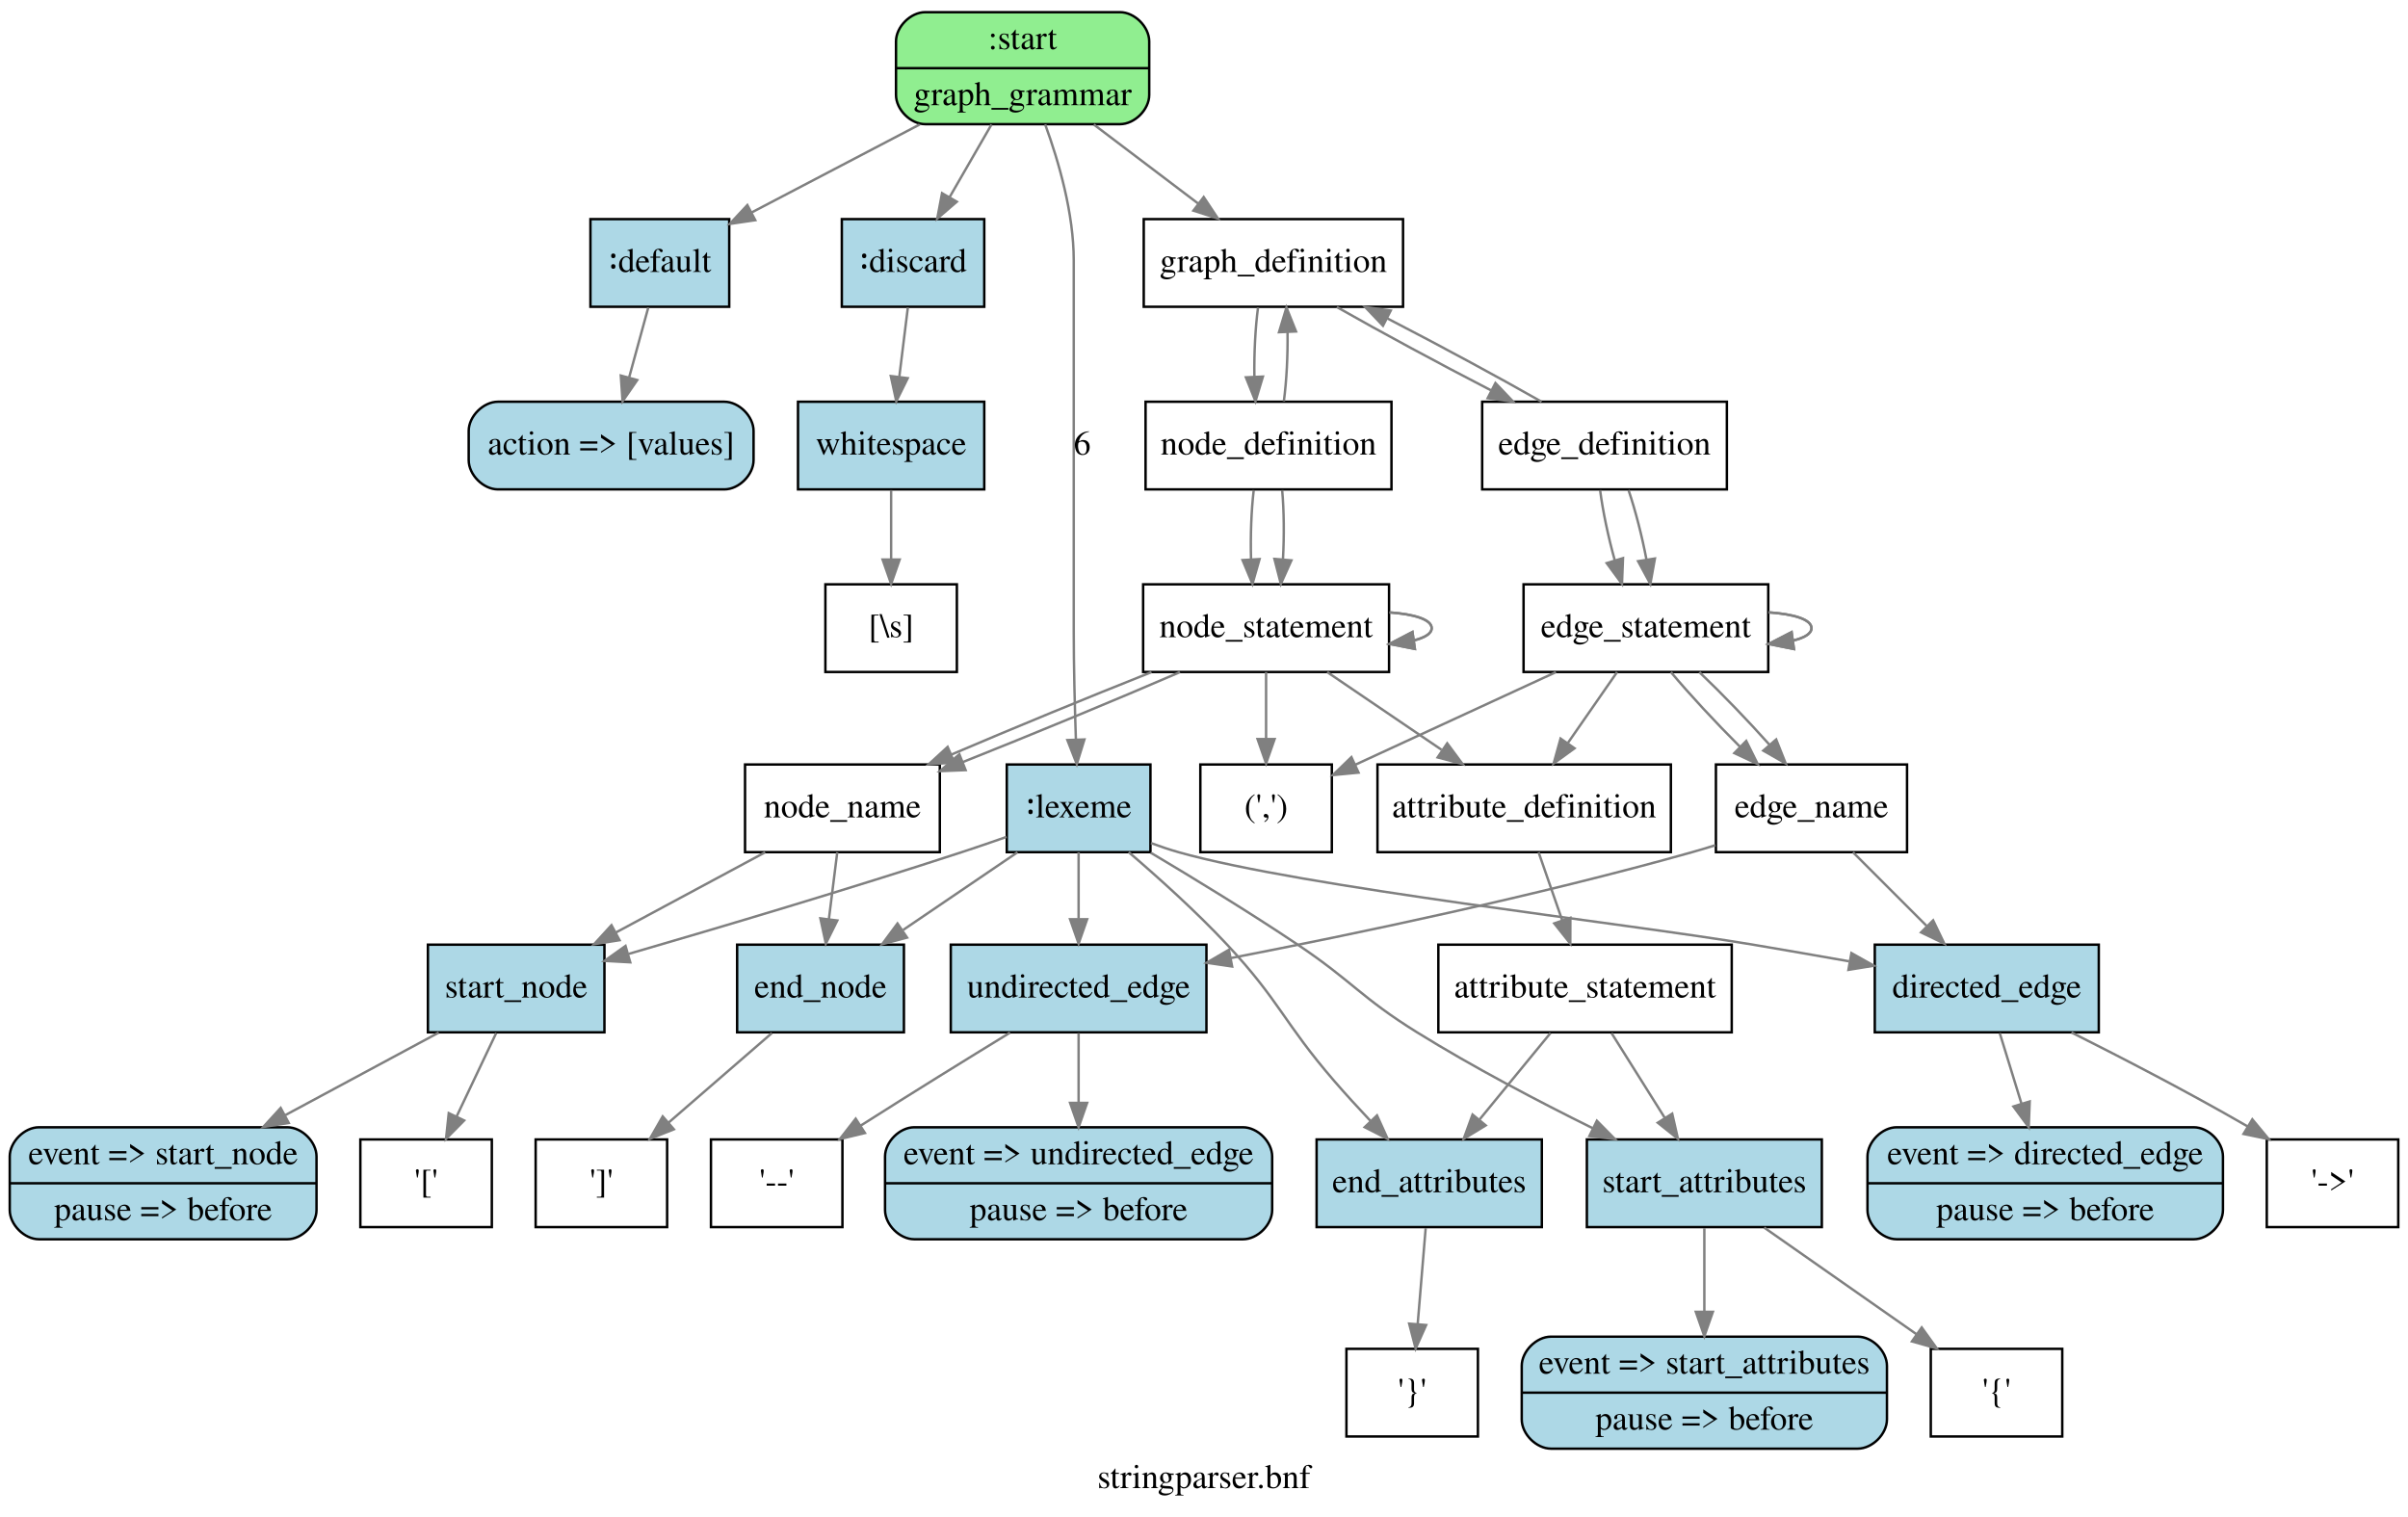
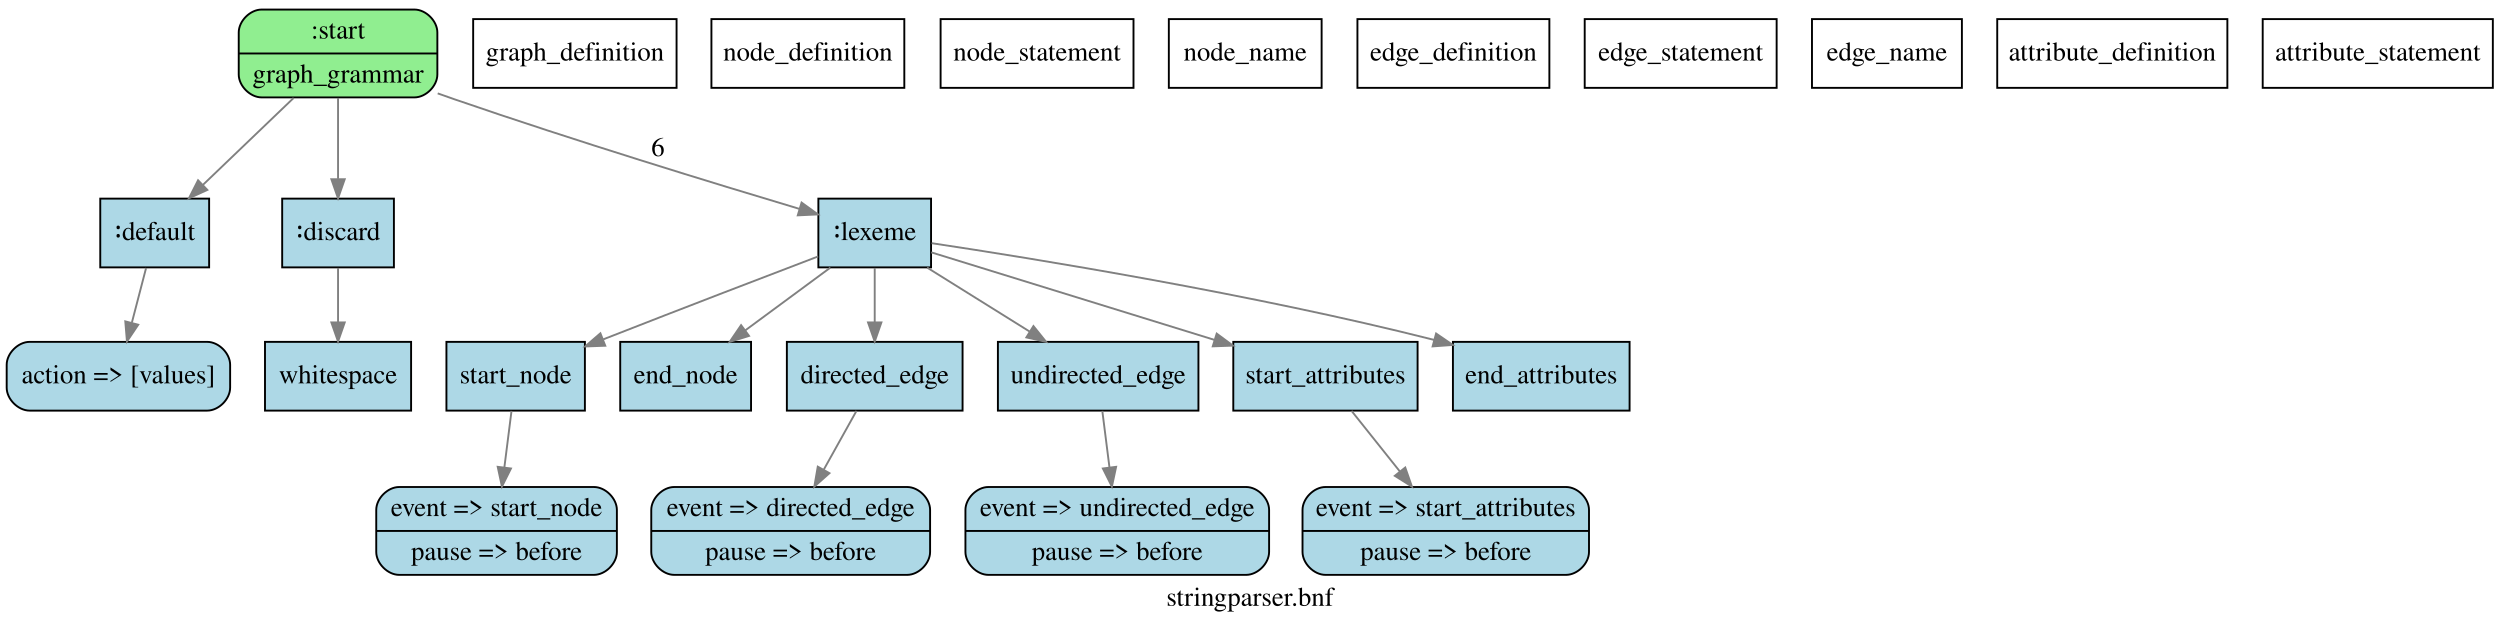
- <svg xmlns="http://www.w3.org/2000/svg" width="989pt" height="623pt" viewBox="0.00 0.00 989.00 623.00">
-   <g id="graph0" class="graph" transform="scale(1 1) rotate(0) translate(4 619)">
-     <polygon fill="white" stroke="white" points="-4,5 -4,-619 986,-619 986,5 -4,5" />
-     <text text-anchor="middle" x="490.5" y="-7.8" font-family="Times,serif" font-size="14.00">stringparser.bnf</text>
+ <svg xmlns="http://www.w3.org/2000/svg" width="1309pt" height="329pt" viewBox="0.00 0.00 1309.00 329.00">
+   <g id="graph0" class="graph" transform="scale(1 1) rotate(0) translate(4 325)">
+     <polygon fill="white" stroke="white" points="-4,5 -4,-325 1306,-325 1306,5 -4,5" />
+     <text text-anchor="middle" x="650.5" y="-7.8" font-family="Times,serif" font-size="14.00">stringparser.bnf</text>
    <g id="node1" class="node">
-       <path fill="lightgreen" stroke="black" d="M376,-568C376,-568 456,-568 456,-568 462,-568 468,-574 468,-580 468,-580 468,-602 468,-602 468,-608 462,-614 456,-614 456,-614 376,-614 376,-614 370,-614 364,-608 364,-602 364,-602 364,-580 364,-580 364,-574 370,-568 376,-568" />
-       <text text-anchor="middle" x="416" y="-598.8" font-family="Times,serif" font-size="14.00">:start</text>
-       <polyline fill="none" stroke="black" points="364,-591 468,-591 " />
-       <text text-anchor="middle" x="416" y="-575.8" font-family="Times,serif" font-size="14.00">graph_grammar</text>
+       <path fill="lightgreen" stroke="black" d="M133,-274C133,-274 213,-274 213,-274 219,-274 225,-280 225,-286 225,-286 225,-308 225,-308 225,-314 219,-320 213,-320 213,-320 133,-320 133,-320 127,-320 121,-314 121,-308 121,-308 121,-286 121,-286 121,-280 127,-274 133,-274" />
+       <text text-anchor="middle" x="173" y="-304.8" font-family="Times,serif" font-size="14.00">:start</text>
+       <polyline fill="none" stroke="black" points="121,-297 225,-297 " />
+       <text text-anchor="middle" x="173" y="-281.8" font-family="Times,serif" font-size="14.00">graph_grammar</text>
    </g>
    <g id="node2" class="node">
-       <polygon fill="lightblue" stroke="black" points="295.5,-529 238.5,-529 238.5,-493 295.5,-493 295.5,-529" />
-       <text text-anchor="middle" x="267" y="-507.3" font-family="Times,serif" font-size="14.00">꞉default</text>
+       <polygon fill="lightblue" stroke="black" points="105.5,-221 48.5,-221 48.5,-185 105.5,-185 105.5,-221" />
+       <text text-anchor="middle" x="77" y="-199.3" font-family="Times,serif" font-size="14.00">꞉default</text>
    </g>
    <g id="edge1" class="edge">
-       <path fill="none" stroke="grey" d="M373.701,-567.857C351.967,-556.479 325.705,-542.731 304.674,-531.722" />
-       <polygon fill="grey" stroke="grey" points="306.195,-528.568 295.712,-527.031 302.948,-534.769 306.195,-528.568" />
+       <path fill="none" stroke="grey" d="M149.761,-273.729C135.396,-259.963 116.956,-242.291 102.234,-228.183" />
+       <polygon fill="grey" stroke="grey" points="104.558,-225.562 94.916,-221.17 99.714,-230.616 104.558,-225.562" />
    </g>
    <g id="node4" class="node">
-       <polygon fill="lightblue" stroke="black" points="400.25,-529 341.75,-529 341.75,-493 400.25,-493 400.25,-529" />
-       <text text-anchor="middle" x="371" y="-507.3" font-family="Times,serif" font-size="14.00">꞉discard</text>
+       <polygon fill="lightblue" stroke="black" points="202.25,-221 143.75,-221 143.75,-185 202.25,-185 202.25,-221" />
+       <text text-anchor="middle" x="173" y="-199.3" font-family="Times,serif" font-size="14.00">꞉discard</text>
    </g>
    <g id="edge3" class="edge">
-       <path fill="none" stroke="grey" d="M403.225,-567.857C397.869,-558.573 391.603,-547.711 386.027,-538.047" />
-       <polygon fill="grey" stroke="grey" points="388.974,-536.151 380.945,-529.238 382.911,-539.649 388.974,-536.151" />
+       <path fill="none" stroke="grey" d="M173,-273.729C173,-260.973 173,-244.864 173,-231.344" />
+       <polygon fill="grey" stroke="grey" points="176.5,-231.17 173,-221.17 169.5,-231.17 176.5,-231.17" />
    </g>
    <g id="node6" class="node">
-       <polygon fill="lightblue" stroke="black" points="468.5,-305 409.5,-305 409.5,-269 468.5,-269 468.5,-305" />
-       <text text-anchor="middle" x="439" y="-283.3" font-family="Times,serif" font-size="14.00">꞉lexeme</text>
+       <polygon fill="lightblue" stroke="black" points="483.5,-221 424.5,-221 424.5,-185 483.5,-185 483.5,-221" />
+       <text text-anchor="middle" x="454" y="-199.3" font-family="Times,serif" font-size="14.00">꞉lexeme</text>
    </g>
    <g id="edge15" class="edge">
-       <path fill="none" stroke="grey" d="M425.272,-567.896C430.898,-552.507 437,-531.353 437,-512 437,-512 437,-512 437,-360 437,-345.199 437.428,-328.694 437.887,-315.224" />
-       <polygon fill="grey" stroke="grey" points="441.387,-315.284 438.255,-305.162 434.392,-315.028 441.387,-315.284" />
-       <text text-anchor="middle" x="440.5" y="-432.3" font-family="Times,serif" font-size="14.00">6</text>
+       <path fill="none" stroke="grey" d="M225.173,-276.106C228.153,-275.039 231.111,-273.997 234,-273 296.663,-251.379 370.315,-228.857 414.517,-215.647" />
+       <polygon fill="grey" stroke="grey" points="415.707,-218.945 424.291,-212.735 413.708,-212.236 415.707,-218.945" />
+       <text text-anchor="middle" x="340.5" y="-243.3" font-family="Times,serif" font-size="14.00">6</text>
+     </g>
+     <g id="node3" class="node">
+       <path fill="lightblue" stroke="black" d="M11.5,-110C11.5,-110 104.5,-110 104.5,-110 110.5,-110 116.5,-116 116.5,-122 116.5,-122 116.5,-134 116.5,-134 116.5,-140 110.5,-146 104.5,-146 104.5,-146 11.5,-146 11.5,-146 5.5,-146 -0.5,-140 -0.5,-134 -0.5,-134 -0.5,-122 -0.5,-122 -0.5,-116 5.5,-110 11.5,-110" />
+       <text text-anchor="middle" x="58" y="-124.3" font-family="Times,serif" font-size="14.00">action =&gt; [values]</text>
+     </g>
+     <g id="edge2" class="edge">
+       <path fill="none" stroke="grey" d="M72.497,-184.7C70.273,-176.154 67.538,-165.645 65.045,-156.067" />
+       <polygon fill="grey" stroke="grey" points="68.376,-154.972 62.47,-146.176 61.602,-156.735 68.376,-154.972" />
+     </g>
+     <g id="node5" class="node">
+       <polygon fill="lightblue" stroke="black" points="211.25,-146 134.75,-146 134.75,-110 211.25,-110 211.25,-146" />
+       <text text-anchor="middle" x="173" y="-124.3" font-family="Times,serif" font-size="14.00">whitespace</text>
+     </g>
+     <g id="edge4" class="edge">
+       <path fill="none" stroke="grey" d="M173,-184.7C173,-176.245 173,-165.869 173,-156.373" />
+       <polygon fill="grey" stroke="grey" points="176.5,-156.176 173,-146.176 169.5,-156.176 176.5,-156.176" />
+     </g>
+     <g id="node7" class="node">
+       <polygon fill="lightblue" stroke="black" points="302.25,-146 229.75,-146 229.75,-110 302.25,-110 302.25,-146" />
+       <text text-anchor="middle" x="266" y="-124.3" font-family="Times,serif" font-size="14.00">start_node</text>
+     </g>
+     <g id="edge5" class="edge">
+       <path fill="none" stroke="grey" d="M424.377,-190.738C397.349,-180.434 356.069,-164.625 311.817,-147.3" />
+       <polygon fill="grey" stroke="grey" points="312.92,-143.973 302.333,-143.581 310.365,-150.49 312.92,-143.973" />
+     </g>
+     <g id="node9" class="node">
+       <polygon fill="lightblue" stroke="black" points="389.25,-146 320.75,-146 320.75,-110 389.25,-110 389.25,-146" />
+       <text text-anchor="middle" x="355" y="-124.3" font-family="Times,serif" font-size="14.00">end_node</text>
+     </g>
+     <g id="edge7" class="edge">
+       <path fill="none" stroke="grey" d="M430.789,-184.885C417.507,-175.091 400.669,-162.675 386.239,-152.035" />
+       <polygon fill="grey" stroke="grey" points="388.191,-149.126 378.066,-146.008 384.037,-154.76 388.191,-149.126" />
+     </g>
+     <g id="node10" class="node">
+       <polygon fill="lightblue" stroke="black" points="500,-146 408,-146 408,-110 500,-110 500,-146" />
+       <text text-anchor="middle" x="454" y="-124.3" font-family="Times,serif" font-size="14.00">directed_edge</text>
+     </g>
+     <g id="edge8" class="edge">
+       <path fill="none" stroke="grey" d="M454,-184.7C454,-176.245 454,-165.869 454,-156.373" />
+       <polygon fill="grey" stroke="grey" points="457.5,-156.176 454,-146.176 450.5,-156.176 457.5,-156.176" />
+     </g>
+     <g id="node12" class="node">
+       <polygon fill="lightblue" stroke="black" points="623.5,-146 518.5,-146 518.5,-110 623.5,-110 623.5,-146" />
+       <text text-anchor="middle" x="571" y="-124.3" font-family="Times,serif" font-size="14.00">undirected_edge</text>
+     </g>
+     <g id="edge10" class="edge">
+       <path fill="none" stroke="grey" d="M481.431,-184.885C497.421,-174.908 517.773,-162.21 535.035,-151.44" />
+       <polygon fill="grey" stroke="grey" points="537.109,-154.271 543.741,-146.008 533.404,-148.332 537.109,-154.271" />
+     </g>
+     <g id="node14" class="node">
+       <polygon fill="lightblue" stroke="black" points="738.25,-146 641.75,-146 641.75,-110 738.25,-110 738.25,-146" />
+       <text text-anchor="middle" x="690" y="-124.3" font-family="Times,serif" font-size="14.00">start_attributes</text>
+     </g>
+     <g id="edge12" class="edge">
+       <path fill="none" stroke="grey" d="M483.609,-192.863C518.936,-181.96 579.784,-163.169 632,-147 632.098,-146.97 632.195,-146.94 632.293,-146.909" />
+       <polygon fill="grey" stroke="grey" points="633.065,-150.334 641.581,-144.032 630.993,-143.648 633.065,-150.334" />
+     </g>
+     <g id="node16" class="node">
+       <polygon fill="lightblue" stroke="black" points="849.25,-146 756.75,-146 756.75,-110 849.25,-110 849.25,-146" />
+       <text text-anchor="middle" x="803" y="-124.3" font-family="Times,serif" font-size="14.00">end_attributes</text>
+     </g>
+     <g id="edge14" class="edge">
+       <path fill="none" stroke="grey" d="M483.796,-197.673C537.059,-189.658 651.929,-171.101 747,-147 747.099,-146.975 747.198,-146.95 747.297,-146.924" />
+       <polygon fill="grey" stroke="grey" points="747.945,-150.375 756.682,-144.382 746.115,-143.619 747.945,-150.375" />
+     </g>
+     <g id="node8" class="node">
+       <path fill="lightblue" stroke="black" d="M205,-24C205,-24 307,-24 307,-24 313,-24 319,-30 319,-36 319,-36 319,-58 319,-58 319,-64 313,-70 307,-70 307,-70 205,-70 205,-70 199,-70 193,-64 193,-58 193,-58 193,-36 193,-36 193,-30 199,-24 205,-24" />
+       <text text-anchor="middle" x="256" y="-54.8" font-family="Times,serif" font-size="14.00">event =&gt; start_node</text>
+       <polyline fill="none" stroke="black" points="193,-47 319,-47 " />
+       <text text-anchor="middle" x="256" y="-31.8" font-family="Times,serif" font-size="14.00">pause =&gt; before</text>
+     </g>
+     <g id="edge6" class="edge">
+       <path fill="none" stroke="grey" d="M263.83,-109.858C262.739,-101.236 261.379,-90.495 260.101,-80.394" />
+       <polygon fill="grey" stroke="grey" points="263.54,-79.697 258.812,-70.216 256.596,-80.576 263.54,-79.697" />
+     </g>
+     <g id="node11" class="node">
+       <path fill="lightblue" stroke="black" d="M349,-24C349,-24 471,-24 471,-24 477,-24 483,-30 483,-36 483,-36 483,-58 483,-58 483,-64 477,-70 471,-70 471,-70 349,-70 349,-70 343,-70 337,-64 337,-58 337,-58 337,-36 337,-36 337,-30 343,-24 349,-24" />
+       <text text-anchor="middle" x="410" y="-54.8" font-family="Times,serif" font-size="14.00">event =&gt; directed_edge</text>
+       <polyline fill="none" stroke="black" points="337,-47 483,-47 " />
+       <text text-anchor="middle" x="410" y="-31.8" font-family="Times,serif" font-size="14.00">pause =&gt; before</text>
+     </g>
+     <g id="edge9" class="edge">
+       <path fill="none" stroke="grey" d="M444.453,-109.858C439.448,-100.873 433.162,-89.586 427.334,-79.122" />
+       <polygon fill="grey" stroke="grey" points="430.297,-77.249 422.374,-70.216 424.182,-80.656 430.297,-77.249" />
+     </g>
+     <g id="node13" class="node">
+       <path fill="lightblue" stroke="black" d="M513.5,-24C513.5,-24 648.5,-24 648.5,-24 654.5,-24 660.5,-30 660.5,-36 660.5,-36 660.5,-58 660.5,-58 660.5,-64 654.5,-70 648.5,-70 648.5,-70 513.5,-70 513.5,-70 507.5,-70 501.5,-64 501.5,-58 501.5,-58 501.5,-36 501.5,-36 501.5,-30 507.5,-24 513.5,-24" />
+       <text text-anchor="middle" x="581" y="-54.8" font-family="Times,serif" font-size="14.00">event =&gt; undirected_edge</text>
+       <polyline fill="none" stroke="black" points="501.5,-47 660.5,-47 " />
+       <text text-anchor="middle" x="581" y="-31.8" font-family="Times,serif" font-size="14.00">pause =&gt; before</text>
+     </g>
+     <g id="edge11" class="edge">
+       <path fill="none" stroke="grey" d="M573.17,-109.858C574.261,-101.236 575.621,-90.495 576.899,-80.394" />
+       <polygon fill="grey" stroke="grey" points="580.404,-80.576 578.188,-70.216 573.46,-79.697 580.404,-80.576" />
+     </g>
+     <g id="node15" class="node">
+       <path fill="lightblue" stroke="black" d="M690,-24C690,-24 816,-24 816,-24 822,-24 828,-30 828,-36 828,-36 828,-58 828,-58 828,-64 822,-70 816,-70 816,-70 690,-70 690,-70 684,-70 678,-64 678,-58 678,-58 678,-36 678,-36 678,-30 684,-24 690,-24" />
+       <text text-anchor="middle" x="753" y="-54.8" font-family="Times,serif" font-size="14.00">event =&gt; start_attributes</text>
+       <polyline fill="none" stroke="black" points="678,-47 828,-47 " />
+       <text text-anchor="middle" x="753" y="-31.8" font-family="Times,serif" font-size="14.00">pause =&gt; before</text>
+     </g>
+     <g id="edge13" class="edge">
+       <path fill="none" stroke="grey" d="M703.67,-109.858C711.053,-100.601 720.383,-88.9 728.938,-78.173" />
+       <polygon fill="grey" stroke="grey" points="731.785,-80.217 735.283,-70.216 726.312,-75.852 731.785,-80.217" />
    </g>
    <g id="node17" class="node">
-       <polygon fill="white" stroke="black" points="572.25,-529 465.75,-529 465.75,-493 572.25,-493 572.25,-529" />
-       <text text-anchor="middle" x="519" y="-507.3" font-family="Times,serif" font-size="14.00">graph_definition</text>
+       <polygon fill="white" stroke="black" points="350.25,-315 243.75,-315 243.75,-279 350.25,-279 350.25,-315" />
+       <text text-anchor="middle" x="297" y="-293.3" font-family="Times,serif" font-size="14.00">graph_definition</text>
    </g>
-     <g id="edge16" class="edge">
-       <path fill="none" stroke="grey" d="M445.24,-567.857C458.637,-557.712 474.522,-545.682 488.114,-535.39" />
-       <polygon fill="grey" stroke="grey" points="490.378,-538.066 496.237,-529.238 486.152,-532.485 490.378,-538.066" />
+     <g id="node18" class="node">
+       <polygon fill="white" stroke="black" points="469.5,-315 368.5,-315 368.5,-279 469.5,-279 469.5,-315" />
+       <text text-anchor="middle" x="419" y="-293.3" font-family="Times,serif" font-size="14.00">node_definition</text>
    </g>
-     <g id="node3" class="node">
-       <path fill="lightblue" stroke="black" d="M200.5,-418C200.5,-418 293.5,-418 293.5,-418 299.5,-418 305.5,-424 305.5,-430 305.5,-430 305.5,-442 305.5,-442 305.5,-448 299.5,-454 293.5,-454 293.5,-454 200.5,-454 200.5,-454 194.5,-454 188.5,-448 188.5,-442 188.5,-442 188.5,-430 188.5,-430 188.5,-424 194.5,-418 200.5,-418" />
-       <text text-anchor="middle" x="247" y="-432.3" font-family="Times,serif" font-size="14.00">action =&gt; [values]</text>
+     <g id="node19" class="node">
+       <polygon fill="white" stroke="black" points="589.5,-315 488.5,-315 488.5,-279 589.5,-279 589.5,-315" />
+       <text text-anchor="middle" x="539" y="-293.3" font-family="Times,serif" font-size="14.00">node_statement</text>
    </g>
-     <g id="edge2" class="edge">
-       <path fill="none" stroke="grey" d="M262.26,-492.7C259.919,-484.154 257.04,-473.645 254.416,-464.067" />
-       <polygon fill="grey" stroke="grey" points="257.724,-462.896 251.706,-454.176 250.973,-464.745 257.724,-462.896" />
+     <g id="node20" class="node">
+       <polygon fill="white" stroke="black" points="688,-315 608,-315 608,-279 688,-279 688,-315" />
+       <text text-anchor="middle" x="648" y="-293.3" font-family="Times,serif" font-size="14.00">node_name</text>
    </g>
-     <g id="node5" class="node">
-       <polygon fill="lightblue" stroke="black" points="400.25,-454 323.75,-454 323.75,-418 400.25,-418 400.25,-454" />
-       <text text-anchor="middle" x="362" y="-432.3" font-family="Times,serif" font-size="14.00">whitespace</text>
+     <g id="node21" class="node">
+       <polygon fill="white" stroke="black" points="807.25,-315 706.75,-315 706.75,-279 807.25,-279 807.25,-315" />
+       <text text-anchor="middle" x="757" y="-293.3" font-family="Times,serif" font-size="14.00">edge_definition</text>
    </g>
-     <g id="edge4" class="edge">
-       <path fill="none" stroke="grey" d="M368.867,-492.7C367.825,-484.245 366.545,-473.869 365.375,-464.373" />
-       <polygon fill="grey" stroke="grey" points="368.815,-463.672 364.118,-454.176 361.868,-464.529 368.815,-463.672" />
+     <g id="node22" class="node">
+       <polygon fill="white" stroke="black" points="926.25,-315 825.75,-315 825.75,-279 926.25,-279 926.25,-315" />
+       <text text-anchor="middle" x="876" y="-293.3" font-family="Times,serif" font-size="14.00">edge_statement</text>
    </g>
-     <g id="node33" class="node">
-       <polygon fill="white" stroke="black" points="389,-379 335,-379 335,-343 389,-343 389,-379" />
-       <text text-anchor="middle" x="362" y="-357.3" font-family="Times,serif" font-size="14.00">[\s]</text>
-     </g>
-     <g id="edge50" class="edge">
-       <path fill="none" stroke="grey" d="M362,-417.7C362,-409.245 362,-398.869 362,-389.373" />
-       <polygon fill="grey" stroke="grey" points="365.5,-389.176 362,-379.176 358.5,-389.176 365.5,-389.176" />
-     </g>
-     <g id="node7" class="node">
-       <polygon fill="lightblue" stroke="black" points="244.25,-231 171.75,-231 171.75,-195 244.25,-195 244.25,-231" />
-       <text text-anchor="middle" x="208" y="-209.3" font-family="Times,serif" font-size="14.00">start_node</text>
-     </g>
-     <g id="edge5" class="edge">
-       <path fill="none" stroke="grey" d="M409.375,-275.255C403.314,-273.128 396.966,-270.952 391,-269 344.743,-253.867 291.403,-238.016 254.291,-227.24" />
-       <polygon fill="grey" stroke="grey" points="254.851,-223.758 244.273,-224.34 252.905,-230.482 254.851,-223.758" />
-     </g>
-     <g id="node9" class="node">
-       <polygon fill="lightblue" stroke="black" points="367.25,-231 298.75,-231 298.75,-195 367.25,-195 367.25,-231" />
-       <text text-anchor="middle" x="333" y="-209.3" font-family="Times,serif" font-size="14.00">end_node</text>
-     </g>
-     <g id="edge7" class="edge">
-       <path fill="none" stroke="grey" d="M413.879,-268.937C399.857,-259.412 382.194,-247.415 366.955,-237.063" />
-       <polygon fill="grey" stroke="grey" points="368.546,-233.914 358.308,-231.19 364.613,-239.704 368.546,-233.914" />
-     </g>
-     <g id="node10" class="node">
-       <polygon fill="lightblue" stroke="black" points="858,-231 766,-231 766,-195 858,-195 858,-231" />
-       <text text-anchor="middle" x="812" y="-209.3" font-family="Times,serif" font-size="14.00">directed_edge</text>
-     </g>
-     <g id="edge8" class="edge">
-       <path fill="none" stroke="grey" d="M468.718,-272.734C472.471,-271.34 476.293,-270.051 480,-269 531.104,-254.506 663.623,-239.854 716,-231 728.774,-228.841 742.491,-226.453 755.445,-224.166" />
-       <polygon fill="grey" stroke="grey" points="756.402,-227.551 765.638,-222.361 755.181,-220.659 756.402,-227.551" />
-     </g>
-     <g id="node12" class="node">
-       <polygon fill="lightblue" stroke="black" points="491.5,-231 386.5,-231 386.5,-195 491.5,-195 491.5,-231" />
-       <text text-anchor="middle" x="439" y="-209.3" font-family="Times,serif" font-size="14.00">undirected_edge</text>
-     </g>
-     <g id="edge10" class="edge">
-       <path fill="none" stroke="grey" d="M439,-268.937C439,-260.807 439,-250.876 439,-241.705" />
-       <polygon fill="grey" stroke="grey" points="442.5,-241.441 439,-231.441 435.5,-241.441 442.5,-241.441" />
-     </g>
-     <g id="node14" class="node">
-       <polygon fill="lightblue" stroke="black" points="744.25,-151 647.75,-151 647.75,-115 744.25,-115 744.25,-151" />
-       <text text-anchor="middle" x="696" y="-129.3" font-family="Times,serif" font-size="14.00">start_attributes</text>
-     </g>
-     <g id="edge12" class="edge">
-       <path fill="none" stroke="grey" d="M468.58,-268.785C486.334,-258.242 509.234,-244.266 529,-231 551.439,-215.941 555.038,-209.248 578,-195 601.061,-180.69 627.857,-166.645 650.081,-155.646" />
-       <polygon fill="grey" stroke="grey" points="651.862,-158.671 659.301,-151.127 648.781,-152.386 651.862,-158.671" />
-     </g>
-     <g id="node16" class="node">
-       <polygon fill="lightblue" stroke="black" points="629.25,-151 536.75,-151 536.75,-115 629.25,-115 629.25,-151" />
-       <text text-anchor="middle" x="583" y="-129.3" font-family="Times,serif" font-size="14.00">end_attributes</text>
-     </g>
-     <g id="edge14" class="edge">
-       <path fill="none" stroke="grey" d="M459.587,-268.988C471.811,-258.516 487.344,-244.544 500,-231 521.611,-207.873 523.291,-198.938 544,-175 548.664,-169.609 553.817,-163.98 558.808,-158.681" />
-       <polygon fill="grey" stroke="grey" points="561.556,-160.871 565.927,-151.22 556.491,-156.039 561.556,-160.871" />
-     </g>
-     <g id="node8" class="node">
-       <path fill="lightblue" stroke="black" d="M12,-110C12,-110 114,-110 114,-110 120,-110 126,-116 126,-122 126,-122 126,-144 126,-144 126,-150 120,-156 114,-156 114,-156 12,-156 12,-156 6,-156 0,-150 0,-144 0,-144 0,-122 0,-122 0,-116 6,-110 12,-110" />
-       <text text-anchor="middle" x="63" y="-140.8" font-family="Times,serif" font-size="14.00">event =&gt; start_node</text>
-       <polyline fill="none" stroke="black" points="0,-133 126,-133 " />
-       <text text-anchor="middle" x="63" y="-117.8" font-family="Times,serif" font-size="14.00">pause =&gt; before</text>
-     </g>
-     <g id="edge6" class="edge">
-       <path fill="none" stroke="grey" d="M176.179,-194.883C157.734,-184.96 134.095,-172.244 113.195,-161.001" />
-       <polygon fill="grey" stroke="grey" points="114.587,-157.776 104.122,-156.121 111.271,-163.941 114.587,-157.776" />
+     <g id="node23" class="node">
+       <polygon fill="white" stroke="black" points="1023.25,-315 944.75,-315 944.75,-279 1023.25,-279 1023.25,-315" />
+       <text text-anchor="middle" x="984" y="-293.3" font-family="Times,serif" font-size="14.00">edge_name</text>
    </g>
    <g id="node24" class="node">
-       <polygon fill="white" stroke="black" points="198,-151 144,-151 144,-115 198,-115 198,-151" />
-       <text text-anchor="middle" x="171" y="-129.3" font-family="Times,serif" font-size="14.00">'['</text>
-     </g>
-     <g id="edge30" class="edge">
-       <path fill="none" stroke="grey" d="M199.789,-194.689C194.998,-184.591 188.859,-171.648 183.481,-160.31" />
-       <polygon fill="grey" stroke="grey" points="186.637,-158.797 179.189,-151.262 180.312,-161.797 186.637,-158.797" />
+       <polygon fill="white" stroke="black" points="1162.25,-315 1041.75,-315 1041.75,-279 1162.25,-279 1162.25,-315" />
+       <text text-anchor="middle" x="1102" y="-293.3" font-family="Times,serif" font-size="14.00">attribute_definition</text>
    </g>
    <g id="node25" class="node">
-       <polygon fill="white" stroke="black" points="270,-151 216,-151 216,-115 270,-115 270,-151" />
-       <text text-anchor="middle" x="243" y="-129.3" font-family="Times,serif" font-size="14.00">']'</text>
-     </g>
-     <g id="edge31" class="edge">
-       <path fill="none" stroke="grey" d="M313.026,-194.689C300.558,-183.884 284.333,-169.822 270.64,-157.955" />
-       <polygon fill="grey" stroke="grey" points="272.767,-155.167 262.918,-151.262 268.183,-160.457 272.767,-155.167" />
-     </g>
-     <g id="node11" class="node">
-       <path fill="lightblue" stroke="black" d="M775,-110C775,-110 897,-110 897,-110 903,-110 909,-116 909,-122 909,-122 909,-144 909,-144 909,-150 903,-156 897,-156 897,-156 775,-156 775,-156 769,-156 763,-150 763,-144 763,-144 763,-122 763,-122 763,-116 769,-110 775,-110" />
-       <text text-anchor="middle" x="836" y="-140.8" font-family="Times,serif" font-size="14.00">event =&gt; directed_edge</text>
-       <polyline fill="none" stroke="black" points="763,-133 909,-133 " />
-       <text text-anchor="middle" x="836" y="-117.8" font-family="Times,serif" font-size="14.00">pause =&gt; before</text>
-     </g>
-     <g id="edge9" class="edge">
-       <path fill="none" stroke="grey" d="M817.326,-194.689C819.957,-186.139 823.215,-175.55 826.27,-165.623" />
-       <polygon fill="grey" stroke="grey" points="829.63,-166.603 829.226,-156.016 822.94,-164.545 829.63,-166.603" />
-     </g>
-     <g id="node28" class="node">
-       <polygon fill="white" stroke="black" points="981,-151 927,-151 927,-115 981,-115 981,-151" />
-       <text text-anchor="middle" x="954" y="-129.3" font-family="Times,serif" font-size="14.00">'-&gt;'</text>
-     </g>
-     <g id="edge43" class="edge">
-       <path fill="none" stroke="grey" d="M846.794,-194.938C867.688,-184.448 894.658,-170.476 918,-157 918.401,-156.768 918.805,-156.534 919.21,-156.298" />
-       <polygon fill="grey" stroke="grey" points="921.063,-159.267 927.822,-151.109 917.45,-153.272 921.063,-159.267" />
-     </g>
-     <g id="node13" class="node">
-       <path fill="lightblue" stroke="black" d="M371.5,-110C371.5,-110 506.5,-110 506.5,-110 512.5,-110 518.5,-116 518.5,-122 518.5,-122 518.5,-144 518.5,-144 518.5,-150 512.5,-156 506.5,-156 506.5,-156 371.5,-156 371.5,-156 365.5,-156 359.5,-150 359.5,-144 359.5,-144 359.5,-122 359.5,-122 359.5,-116 365.5,-110 371.5,-110" />
-       <text text-anchor="middle" x="439" y="-140.8" font-family="Times,serif" font-size="14.00">event =&gt; undirected_edge</text>
-       <polyline fill="none" stroke="black" points="359.5,-133 518.5,-133 " />
-       <text text-anchor="middle" x="439" y="-117.8" font-family="Times,serif" font-size="14.00">pause =&gt; before</text>
-     </g>
-     <g id="edge11" class="edge">
-       <path fill="none" stroke="grey" d="M439,-194.689C439,-186.317 439,-175.99 439,-166.244" />
-       <polygon fill="grey" stroke="grey" points="442.5,-166.016 439,-156.016 435.5,-166.016 442.5,-166.016" />
-     </g>
-     <g id="node29" class="node">
-       <polygon fill="white" stroke="black" points="342,-151 288,-151 288,-115 342,-115 342,-151" />
-       <text text-anchor="middle" x="315" y="-129.3" font-family="Times,serif" font-size="14.00">'--'</text>
-     </g>
-     <g id="edge44" class="edge">
-       <path fill="none" stroke="grey" d="M410.816,-194.859C393.249,-184.107 370.218,-169.887 350,-157 349.816,-156.883 349.632,-156.765 349.447,-156.647" />
-       <polygon fill="grey" stroke="grey" points="351.242,-153.64 340.941,-151.162 347.449,-159.523 351.242,-153.64" />
-     </g>
-     <g id="node15" class="node">
-       <path fill="lightblue" stroke="black" d="M633,-24C633,-24 759,-24 759,-24 765,-24 771,-30 771,-36 771,-36 771,-58 771,-58 771,-64 765,-70 759,-70 759,-70 633,-70 633,-70 627,-70 621,-64 621,-58 621,-58 621,-36 621,-36 621,-30 627,-24 633,-24" />
-       <text text-anchor="middle" x="696" y="-54.8" font-family="Times,serif" font-size="14.00">event =&gt; start_attributes</text>
-       <polyline fill="none" stroke="black" points="621,-47 771,-47 " />
-       <text text-anchor="middle" x="696" y="-31.8" font-family="Times,serif" font-size="14.00">pause =&gt; before</text>
-     </g>
-     <g id="edge13" class="edge">
-       <path fill="none" stroke="grey" d="M696,-114.595C696,-104.735 696,-92.082 696,-80.459" />
-       <polygon fill="grey" stroke="grey" points="699.5,-80.183 696,-70.183 692.5,-80.183 699.5,-80.183" />
-     </g>
-     <g id="node31" class="node">
-       <polygon fill="white" stroke="black" points="843,-65 789,-65 789,-29 843,-29 843,-65" />
-       <text text-anchor="middle" x="816" y="-43.3" font-family="Times,serif" font-size="14.00">'{'</text>
-     </g>
-     <g id="edge48" class="edge">
-       <path fill="none" stroke="grey" d="M720.573,-114.799C738.612,-102.172 763.306,-84.885 783.055,-71.062" />
-       <polygon fill="grey" stroke="grey" points="785.274,-73.78 791.46,-65.178 781.26,-68.046 785.274,-73.78" />
-     </g>
-     <g id="node32" class="node">
-       <polygon fill="white" stroke="black" points="603,-65 549,-65 549,-29 603,-29 603,-65" />
-       <text text-anchor="middle" x="576" y="-43.3" font-family="Times,serif" font-size="14.00">'}'</text>
-     </g>
-     <g id="edge49" class="edge">
-       <path fill="none" stroke="grey" d="M581.55,-114.595C580.605,-103.257 579.352,-88.227 578.276,-75.315" />
-       <polygon fill="grey" stroke="grey" points="581.743,-74.77 577.425,-65.095 574.767,-75.351 581.743,-74.77" />
-     </g>
-     <g id="node18" class="node">
-       <polygon fill="white" stroke="black" points="567.5,-454 466.5,-454 466.5,-418 567.5,-418 567.5,-454" />
-       <text text-anchor="middle" x="517" y="-432.3" font-family="Times,serif" font-size="14.00">node_definition</text>
-     </g>
-     <g id="edge17" class="edge">
-       <path fill="none" stroke="grey" d="M512.686,-492.7C511.57,-484.245 511.046,-473.869 511.191,-464.373" />
-       <polygon fill="grey" stroke="grey" points="514.697,-464.321 511.644,-454.176 507.704,-464.011 514.697,-464.321" />
-     </g>
-     <g id="node19" class="node">
-       <polygon fill="white" stroke="black" points="705.25,-454 604.75,-454 604.75,-418 705.25,-418 705.25,-454" />
-       <text text-anchor="middle" x="655" y="-432.3" font-family="Times,serif" font-size="14.00">edge_definition</text>
-     </g>
-     <g id="edge18" class="edge">
-       <path fill="none" stroke="grey" d="M545.066,-492.885C562.995,-482.68 587.177,-469.626 608.339,-458.702" />
-       <polygon fill="grey" stroke="grey" points="610.199,-461.681 617.505,-454.008 607.009,-455.451 610.199,-461.681" />
-     </g>
-     <g id="node20" class="node">
-       <polygon fill="white" stroke="black" points="566.5,-379 465.5,-379 465.5,-343 566.5,-343 566.5,-379" />
-       <text text-anchor="middle" x="516" y="-357.3" font-family="Times,serif" font-size="14.00">node_statement</text>
-     </g>
-     <g id="edge19" class="edge">
-       <path fill="none" stroke="grey" d="M510.923,-417.7C509.922,-409.245 509.541,-398.869 509.816,-389.373" />
-       <polygon fill="grey" stroke="grey" points="513.323,-389.362 510.408,-379.176 506.334,-388.956 513.323,-389.362" />
-     </g>
-     <g id="edge20" class="edge">
-       <path fill="none" stroke="grey" d="M522.603,-417.7C523.372,-409.245 523.469,-398.869 522.934,-389.373" />
-       <polygon fill="grey" stroke="grey" points="526.401,-388.841 522.062,-379.176 519.427,-389.438 526.401,-388.841" />
-     </g>
-     <g id="edge21" class="edge">
-       <path fill="none" stroke="grey" d="M523.297,-454.176C524.42,-462.612 524.95,-472.983 524.811,-482.487" />
-       <polygon fill="grey" stroke="grey" points="521.305,-482.557 524.366,-492.7 528.298,-482.862 521.305,-482.557" />
-     </g>
-     <g id="node26" class="node">
-       <polygon fill="white" stroke="black" points="722.25,-379 621.75,-379 621.75,-343 722.25,-343 722.25,-379" />
-       <text text-anchor="middle" x="672" y="-357.3" font-family="Times,serif" font-size="14.00">edge_statement</text>
-     </g>
-     <g id="edge32" class="edge">
-       <path fill="none" stroke="grey" d="M653.189,-417.7C654.296,-409.063 656.544,-398.422 659.236,-388.762" />
-       <polygon fill="grey" stroke="grey" points="662.59,-389.762 662.173,-379.176 655.897,-387.712 662.59,-389.762" />
-     </g>
-     <g id="edge33" class="edge">
-       <path fill="none" stroke="grey" d="M664.869,-417.7C667.753,-409.154 670.436,-398.645 672.242,-389.067" />
-       <polygon fill="grey" stroke="grey" points="675.701,-389.604 673.827,-379.176 668.789,-388.496 675.701,-389.604" />
-     </g>
-     <g id="edge34" class="edge">
-       <path fill="none" stroke="grey" d="M629.123,-454.008C611.237,-464.193 587.067,-477.244 565.884,-488.183" />
-       <polygon fill="grey" stroke="grey" points="564.011,-485.21 556.706,-492.885 567.202,-491.44 564.011,-485.21" />
-     </g>
-     <g id="node21" class="node">
-       <polygon fill="white" stroke="black" points="382,-305 302,-305 302,-269 382,-269 382,-305" />
-       <text text-anchor="middle" x="342" y="-283.3" font-family="Times,serif" font-size="14.00">node_name</text>
-     </g>
-     <g id="edge22" class="edge">
-       <path fill="none" stroke="grey" d="M468.925,-342.937C443.343,-332.797 411.943,-319.854 386.734,-309.078" />
-       <polygon fill="grey" stroke="grey" points="387.97,-305.8 377.401,-305.065 385.205,-312.231 387.97,-305.8" />
-     </g>
-     <g id="edge23" class="edge">
-       <path fill="none" stroke="grey" d="M480.604,-342.937C454.879,-331.803 419.84,-317.291 391.383,-305.979" />
-       <polygon fill="grey" stroke="grey" points="392.594,-302.694 382.007,-302.275 390.022,-309.204 392.594,-302.694" />
-     </g>
-     <g id="node22" class="node">
-       <polygon fill="white" stroke="black" points="682.25,-305 561.75,-305 561.75,-269 682.25,-269 682.25,-305" />
-       <text text-anchor="middle" x="622" y="-283.3" font-family="Times,serif" font-size="14.00">attribute_definition</text>
-     </g>
-     <g id="edge24" class="edge">
-       <path fill="none" stroke="grey" d="M541.121,-342.937C555.143,-333.412 572.806,-321.415 588.045,-311.063" />
-       <polygon fill="grey" stroke="grey" points="590.387,-313.704 596.692,-305.19 586.454,-307.914 590.387,-313.704" />
-     </g>
-     <g id="edge25" class="edge">
-       <path fill="none" stroke="grey" d="M566.711,-367.471C576.803,-366.743 584,-364.586 584,-361 584,-358.759 581.189,-357.076 576.616,-355.951" />
-       <polygon fill="grey" stroke="grey" points="577.107,-352.485 566.711,-354.529 576.112,-359.414 577.107,-352.485" />
-     </g>
-     <g id="node23" class="node">
-       <polygon fill="white" stroke="black" points="543,-305 489,-305 489,-269 543,-269 543,-305" />
-       <text text-anchor="middle" x="516" y="-283.3" font-family="Times,serif" font-size="14.00">(',')</text>
-     </g>
-     <g id="edge26" class="edge">
-       <path fill="none" stroke="grey" d="M516,-342.937C516,-334.807 516,-324.876 516,-315.705" />
-       <polygon fill="grey" stroke="grey" points="519.5,-315.441 516,-305.441 512.5,-315.441 519.5,-315.441" />
-     </g>
-     <g id="edge27" class="edge">
-       <path fill="none" stroke="grey" d="M566.711,-367.471C576.803,-366.743 584,-364.586 584,-361 584,-358.759 581.189,-357.076 576.616,-355.951" />
-       <polygon fill="grey" stroke="grey" points="577.107,-352.485 566.711,-354.529 576.112,-359.414 577.107,-352.485" />
-     </g>
-     <g id="edge28" class="edge">
-       <path fill="none" stroke="grey" d="M310.244,-268.937C291.937,-259.101 268.723,-246.627 249.043,-236.053" />
-       <polygon fill="grey" stroke="grey" points="250.458,-232.84 239.993,-231.19 247.145,-239.006 250.458,-232.84" />
-     </g>
-     <g id="edge29" class="edge">
-       <path fill="none" stroke="grey" d="M339.867,-268.937C338.84,-260.719 337.583,-250.66 336.426,-241.406" />
-       <polygon fill="grey" stroke="grey" points="339.893,-240.929 335.18,-231.441 332.948,-241.798 339.893,-240.929" />
-     </g>
-     <g id="node30" class="node">
-       <polygon fill="white" stroke="black" points="707.25,-231 586.75,-231 586.75,-195 707.25,-195 707.25,-231" />
-       <text text-anchor="middle" x="647" y="-209.3" font-family="Times,serif" font-size="14.00">attribute_statement</text>
-     </g>
-     <g id="edge45" class="edge">
-       <path fill="none" stroke="grey" d="M627.925,-268.937C630.809,-260.63 634.346,-250.444 637.588,-241.108" />
-       <polygon fill="grey" stroke="grey" points="640.97,-242.035 640.944,-231.441 634.358,-239.739 640.97,-242.035" />
-     </g>
-     <g id="node27" class="node">
-       <polygon fill="white" stroke="black" points="779.25,-305 700.75,-305 700.75,-269 779.25,-269 779.25,-305" />
-       <text text-anchor="middle" x="740" y="-283.3" font-family="Times,serif" font-size="14.00">edge_name</text>
-     </g>
-     <g id="edge35" class="edge">
-       <path fill="none" stroke="grey" d="M682.275,-342.937C689.962,-333.768 700.592,-322.308 710.696,-312.231" />
-       <polygon fill="grey" stroke="grey" points="713.199,-314.679 717.912,-305.19 708.31,-309.669 713.199,-314.679" />
-     </g>
-     <g id="edge36" class="edge">
-       <path fill="none" stroke="grey" d="M693.955,-342.937C703.331,-334.012 714.019,-322.916 722.817,-313.037" />
-       <polygon fill="grey" stroke="grey" points="725.498,-315.288 729.408,-305.441 720.211,-310.701 725.498,-315.288" />
-     </g>
-     <g id="edge37" class="edge">
-       <path fill="none" stroke="grey" d="M660.151,-342.937C654.137,-334.277 646.704,-323.573 640.001,-313.921" />
-       <polygon fill="grey" stroke="grey" points="642.69,-311.658 634.112,-305.441 636.941,-315.651 642.69,-311.658" />
-     </g>
-     <g id="edge38" class="edge">
-       <path fill="none" stroke="grey" d="M722.413,-367.493C732.661,-366.785 740,-364.621 740,-361 740,-358.737 737.133,-357.043 732.481,-355.918" />
-       <polygon fill="grey" stroke="grey" points="732.802,-352.429 722.413,-354.507 731.831,-359.361 732.802,-352.429" />
-     </g>
-     <g id="edge39" class="edge">
-       <path fill="none" stroke="grey" d="M635.03,-342.937C610.103,-331.432 577.361,-316.321 552.528,-304.859" />
-       <polygon fill="grey" stroke="grey" points="553.976,-301.673 543.43,-300.66 551.043,-308.028 553.976,-301.673" />
-     </g>
-     <g id="edge40" class="edge">
-       <path fill="none" stroke="grey" d="M722.413,-367.493C732.661,-366.785 740,-364.621 740,-361 740,-358.737 737.133,-357.043 732.481,-355.918" />
-       <polygon fill="grey" stroke="grey" points="732.802,-352.429 722.413,-354.507 731.831,-359.361 732.802,-352.429" />
-     </g>
-     <g id="edge41" class="edge">
-       <path fill="none" stroke="grey" d="M757.063,-268.937C766.076,-259.924 777.304,-248.696 787.256,-238.744" />
-       <polygon fill="grey" stroke="grey" points="789.963,-240.987 794.559,-231.441 785.013,-236.037 789.963,-240.987" />
-     </g>
-     <g id="edge42" class="edge">
-       <path fill="none" stroke="grey" d="M700.548,-271.86C697.332,-270.846 694.12,-269.878 691,-269 627.152,-251.026 552.822,-235.438 501.517,-225.493" />
-       <polygon fill="grey" stroke="grey" points="502.054,-222.032 491.573,-223.58 500.732,-228.906 502.054,-222.032" />
-     </g>
-     <g id="edge46" class="edge">
-       <path fill="none" stroke="grey" d="M657.875,-194.689C664.282,-184.49 672.512,-171.389 679.685,-159.971" />
-       <polygon fill="grey" stroke="grey" points="682.8,-161.592 685.156,-151.262 676.872,-157.868 682.8,-161.592" />
-     </g>
-     <g id="edge47" class="edge">
-       <path fill="none" stroke="grey" d="M632.796,-194.689C624.262,-184.288 613.251,-170.869 603.754,-159.294" />
-       <polygon fill="grey" stroke="grey" points="606.213,-156.773 597.164,-151.262 600.801,-161.213 606.213,-156.773" />
+       <polygon fill="white" stroke="black" points="1301.25,-315 1180.75,-315 1180.75,-279 1301.25,-279 1301.25,-315" />
+       <text text-anchor="middle" x="1241" y="-293.3" font-family="Times,serif" font-size="14.00">attribute_statement</text>
    </g>
  </g>
</svg>
